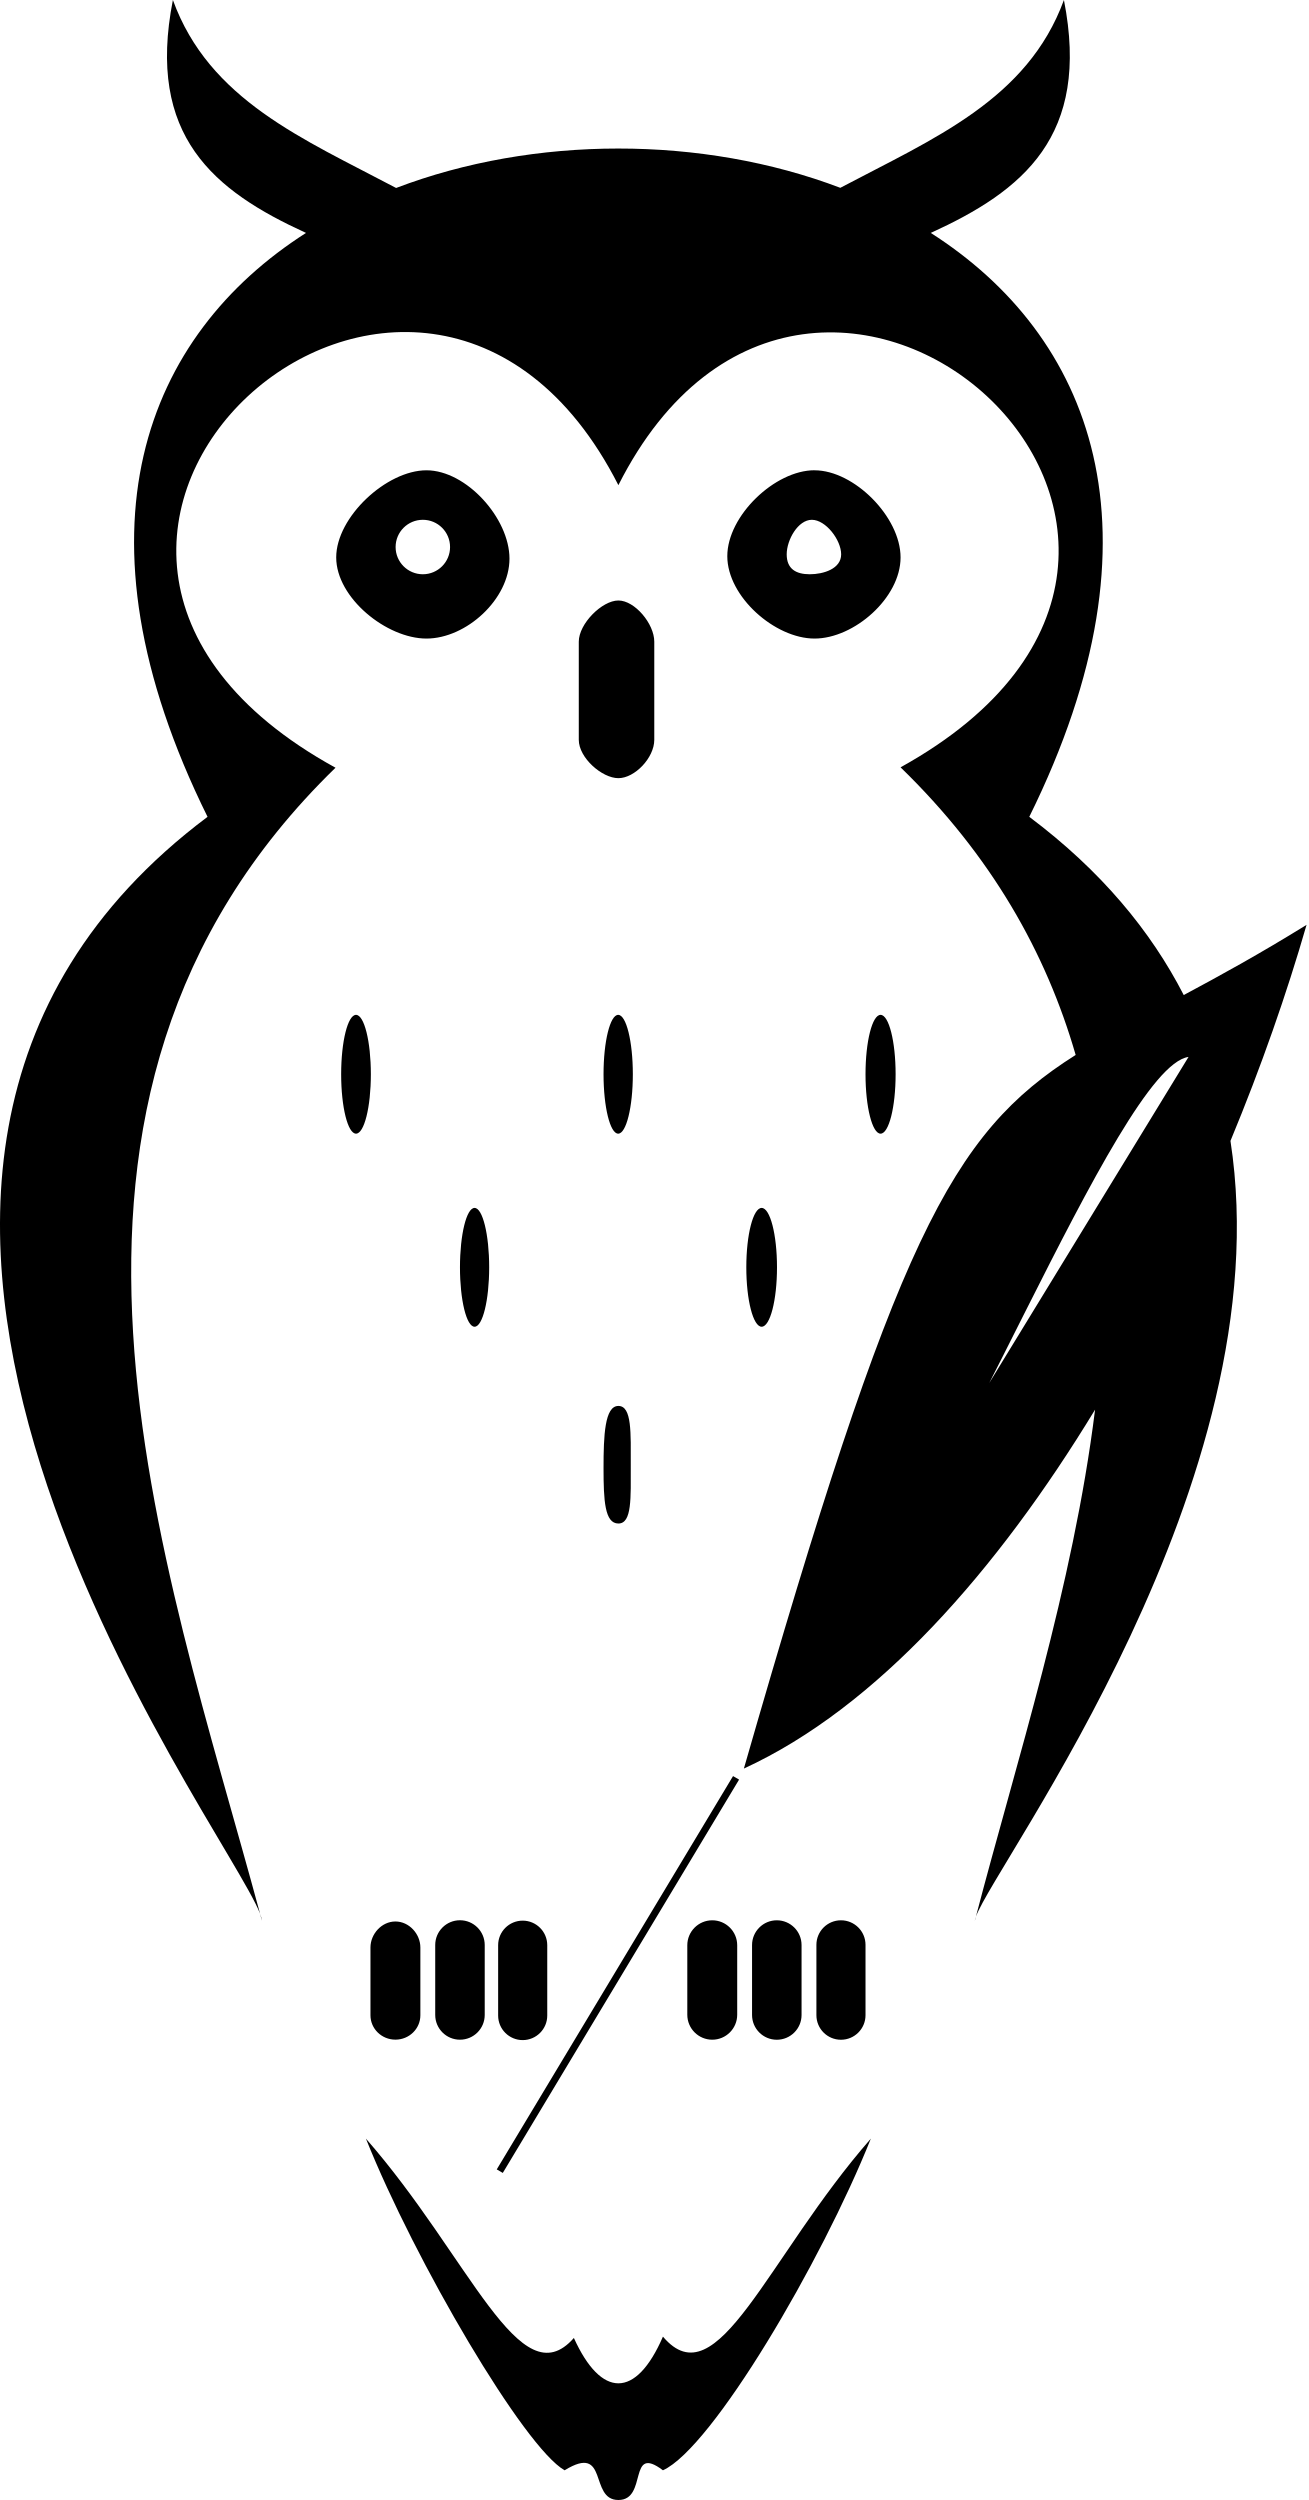
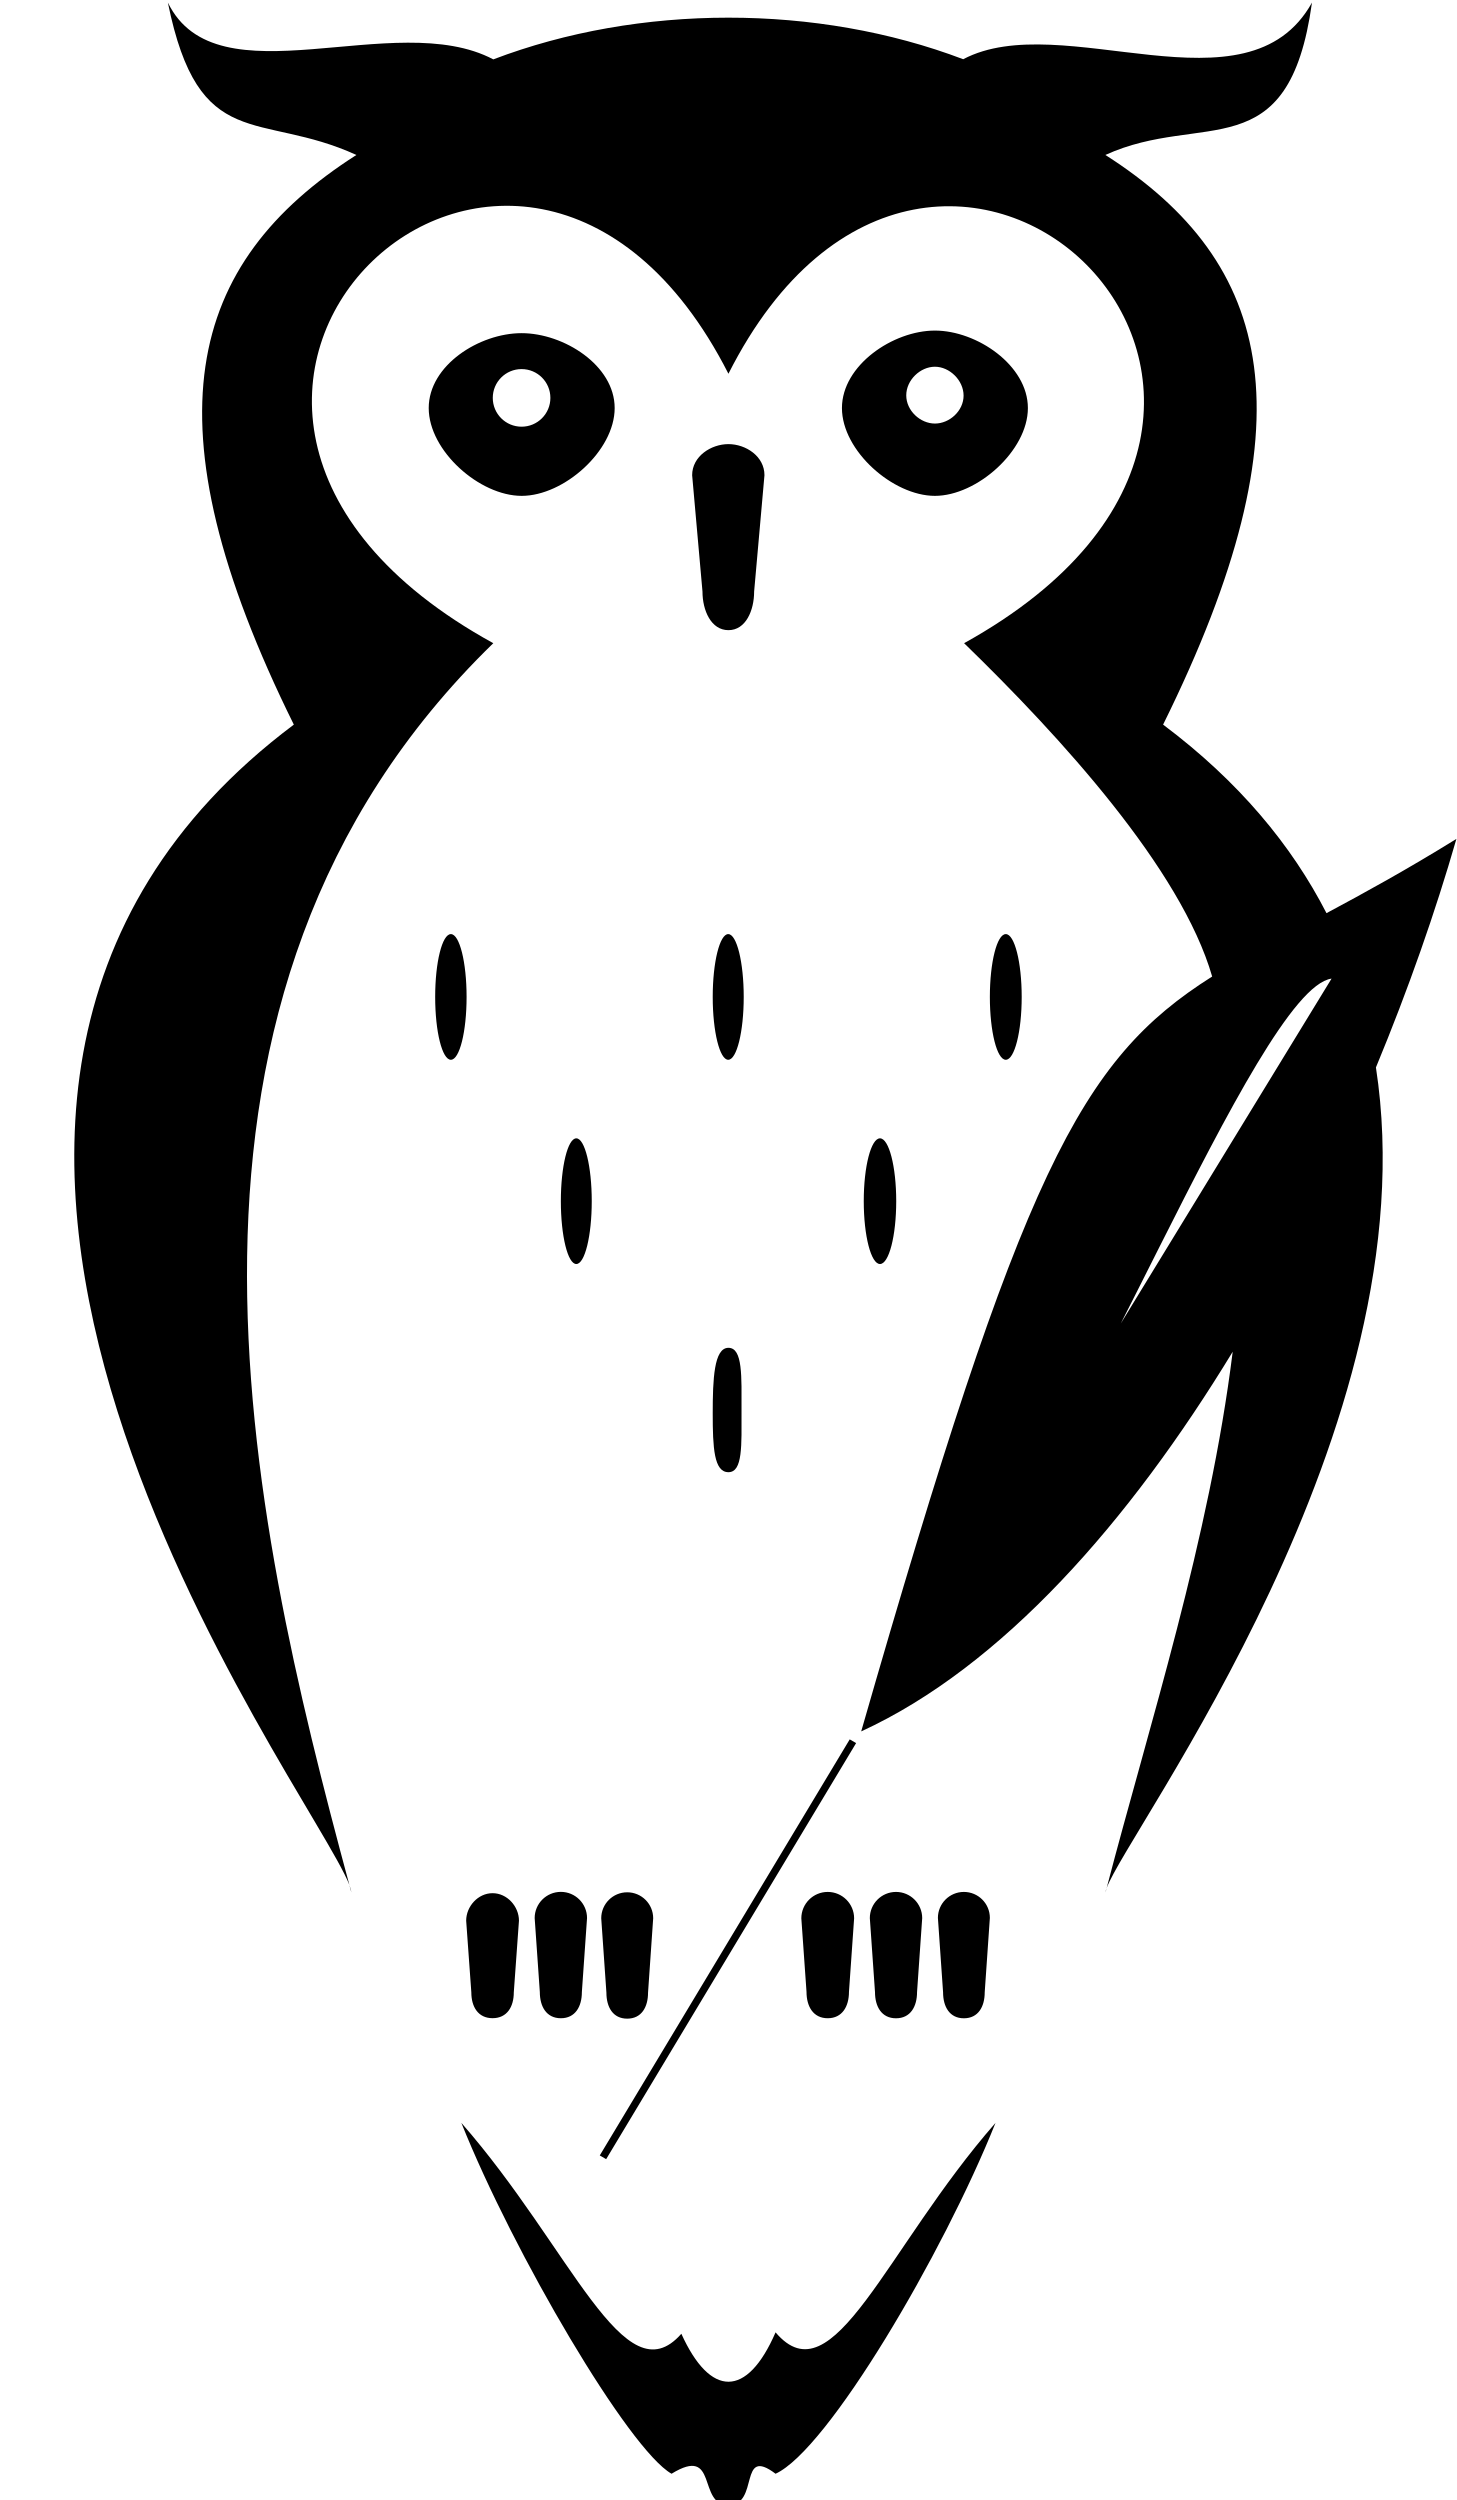
- <svg xmlns="http://www.w3.org/2000/svg" width="268" height="512">
-   <path d="M199.866 392.527c8.243-31.572 19.902-67.564 24.404-103.83-20.014 32.92-44.631 60.953-71.924 73.505 31.187-108.534 42.339-129.947 67.949-146.148-6.022-20.855-17.215-40.798-35.86-58.905 84.191-46.638-17.844-136.872-57.79-57.791C86.293 20.024-15.924 110.724 68.713 157.23c-70.352 68.405-35.039 162.167-15.451 234.698-7.188-18.715-108.98-150.974-10.757-224.641C13.427 108.473 29.943 68.608 62.67 47.702 43.863 39.105 29.912 27.922 35.408 0c7.421 20.47 26.644 28.408 45.715 38.496 28.225-10.757 62.737-10.767 90.973-.03C191.177 28.378 210.42 20.439 217.892 0c5.496 27.932-8.455 39.115-27.272 47.702 32.737 20.906 49.253 60.761 20.175 119.585 14.681 11.011 24.901 23.38 31.633 36.499 7.279-3.893 15.563-8.435 25.154-14.376-4.045 14.042-9.287 29.067-15.583 44.245 10.747 69.753-48.007 147.608-52.133 158.872zm-146.219.851c-.132-.486-.264-.963-.395-1.45.233.609.365 1.085.395 1.45zm145.996 0c.02-.223.091-.507.223-.851-.071.283-.152.567-.223.851zm-21.291 44.61c-10.139 25.347-32.474 63.326-42.582 67.929-7.26-5.485-3.052 6.083-9.125 6.083-6.083 0-1.886-11.7-11.011-6.083-8.252-4.664-30.557-42.582-40.696-67.929 21.291 24.333 31.541 53.42 42.592 40.828 5.587 12.349 12.704 12.511 18.24-.273 11.152 13.18 21.291-16.222 42.582-40.555zm-75.381 7.026l-1.237-.72 48.392-80.551 1.237.72-48.392 80.551zM80.981 393.52c2.819 0 5.11 2.565 5.11 5.323v13.89c0 2.758-2.291 4.988-5.11 4.988-2.818 0-5.11-2.23-5.11-4.988v-13.89c0-2.758 2.291-5.323 5.11-5.323zm13.221-.253c2.798 0 5.069 2.271 5.069 5.069v14.326c0 2.798-2.271 5.069-5.069 5.069-2.798 0-5.069-2.271-5.069-5.069v-14.326c0-2.798 2.271-5.069 5.069-5.069zm12.846.081c2.778 0 5.029 2.251 5.029 5.029v14.407c0 2.778-2.251 5.028-5.029 5.028s-5.029-2.25-5.029-5.028v-14.407c0-2.778 2.251-5.029 5.029-5.029zm38.821-.071c2.818 0 5.11 2.291 5.11 5.11v14.234c0 2.819-2.292 5.11-5.11 5.11-2.819 0-5.11-2.291-5.11-5.11v-14.234c0-2.819 2.291-5.11 5.11-5.11zm13.22 0c2.799 0 5.07 2.271 5.07 5.069v14.326c0 2.798-2.271 5.069-5.07 5.069-2.798 0-5.069-2.271-5.069-5.069v-14.326c0-2.798 2.271-5.069 5.069-5.069zm13.14 0c2.778 0 5.029 2.251 5.029 5.029v14.407c0 2.778-2.251 5.028-5.029 5.028s-5.029-2.25-5.029-5.028v-14.407c0-2.778 2.251-5.029 5.029-5.029zm-45.583-105.34c2.798 0 2.535 5.556 2.535 12.207 0 6.65.263 11.872-2.535 11.872s-3.042-4.715-3.042-11.366c0-6.65.244-12.713 3.042-12.713zm-29.453-40.555c1.653 0 2.991 5.445 2.991 12.167 0 6.721-1.338 12.166-2.991 12.166-1.653 0-2.991-5.445-2.991-12.166 0-6.722 1.338-12.167 2.991-12.167zm58.794 0c1.734 0 3.143 5.445 3.143 12.167 0 6.721-1.409 12.166-3.143 12.166-1.734 0-3.143-5.445-3.143-12.166 0-6.722 1.409-12.167 3.143-12.167zm-29.382-39.54c1.653 0 3.001 5.444 3.001 12.166s-1.348 12.166-3.001 12.166c-1.652 0-3.001-5.444-3.001-12.166s1.349-12.166 3.001-12.166zm-53.694 0c1.683 0 3.042 5.444 3.042 12.166s-1.359 12.166-3.042 12.166c-1.683 0-3.042-5.444-3.042-12.166s1.359-12.166 3.042-12.166zm107.429 0c1.703 0 3.082 5.444 3.082 12.166s-1.379 12.166-3.082 12.166c-1.703 0-3.082-5.444-3.082-12.166s1.379-12.166 3.082-12.166zm-53.694-84.861c3.356 0 7.35 4.766 7.35 8.436v20.105c0 3.67-3.994 7.847-7.35 7.847-3.356 0-8.111-4.177-8.111-7.847v-20.105c0-3.67 4.755-8.436 8.111-8.436zM87.338 96.317c8.162 0 17.003 9.814 17.003 18.097 0 8.284-8.841 16.364-17.003 16.364-8.162 0-18.483-8.334-18.483-16.617 0-8.283 10.311-17.844 18.483-17.844zm79.477 0c8.111 0 17.621 9.561 17.621 17.844 0 8.283-9.51 16.617-17.621 16.617-8.111 0-17.864-8.587-17.864-16.871 0-8.283 9.753-17.6 17.864-17.6v.01zM81.021 112.032c0 3.082 2.494 5.576 5.576 5.576 3.082 0 5.576-2.494 5.576-5.576 0-3.082-2.494-5.577-5.576-5.577-3.082 0-5.576 2.495-5.576 5.577zm80.095 1.5c0 2.961 1.876 4.076 4.715 4.076 2.838 0 6.438-1.125 6.438-4.076 0-2.96-3.164-7.077-6.002-7.077-2.839 0-5.151 4.117-5.151 7.077zm82.295 102.927c-14.64 2.028-50.977 98.517-70.128 114.739z" />
+ <svg xmlns="http://www.w3.org/2000/svg" width="282" height="484">
+   <path d="M214.246 365.527C222.489 333.955 234.148 297.963 238.65 261.697C218.636 294.617 194.019 322.65 166.726 335.202C197.913 226.668 209.065 205.255 234.675 189.054C228.653 168.199 205.294 142.629 186.649 124.522C270.84 77.884 180.971 -6.723 141.025 72.358C100.673 -6.976 10.865 78.016 95.503 124.522C25.151 192.927 48.054 292.397 67.642 364.928C60.453 346.213 -41.338 213.954 56.885 140.287C27.807 81.473 36.273 50.906 69 30C50.193 21.402 38.5 30 32.5 0.5C42 20 76.432 1.408 95.503 11.496C123.728 0.739 158.24 0.729 186.476 11.466C205.557 1.378 241.5 23.01 254 0.5C249.5 33 232.817 21.413 214 30C246.737 50.906 254.253 81.463 225.175 140.287C239.856 151.298 250.076 163.667 256.808 176.786C264.087 172.893 272.371 168.351 281.962 162.41C277.917 176.452 272.675 191.477 266.379 206.655C277.126 276.408 218.372 354.263 214.246 365.527ZM68.027 366.378C67.895 365.892 67.763 365.415 67.632 364.928C67.865 365.537 67.996 366.013 68.027 366.378ZM214.023 366.378C214.043 366.155 214.114 365.871 214.246 365.527C214.175 365.81 214.094 366.094 214.023 366.378ZM192.732 410.988C182.593 436.335 160.258 474.314 150.15 478.917C142.89 473.432 147.098 485 141.025 485C134.942 485 139.139 473.3 130.014 478.917C121.762 474.253 99.457 436.335 89.318 410.988C110.609 435.321 120.859 464.408 131.91 451.816C137.497 464.165 144.614 464.327 150.15 451.543C161.302 464.723 171.441 435.321 192.732 410.988ZM117.351 418.014L116.114 417.294L164.506 336.743L165.743 337.463L117.351 418.014ZM95.361 366.52C98.179 366.52 100.471 369.085 100.471 371.843L99.47 385.733C99.47 388.491 98.179 390.721 95.361 390.721C92.542 390.721 91.25 388.491 91.25 385.733L90.251 371.843C90.251 369.085 92.542 366.52 95.361 366.52ZM108.581 366.267C111.38 366.267 113.651 368.538 113.651 371.336L112.65 385.662C112.65 388.46 111.38 390.731 108.581 390.731C105.783 390.731 104.51 388.46 104.51 385.662L103.512 371.336C103.512 368.538 105.783 366.267 108.581 366.267ZM121.427 366.348C124.205 366.348 126.456 368.599 126.456 371.377L125.46 385.784C125.46 388.562 124.205 390.812 121.427 390.812C118.649 390.812 117.4 388.562 117.4 385.784L116.398 371.377C116.398 368.599 118.649 366.348 121.427 366.348ZM160.248 366.277C163.066 366.277 165.358 368.568 165.358 371.387L164.36 385.621C164.36 388.44 163.066 390.731 160.248 390.731C157.429 390.731 156.14 388.44 156.14 385.621L155.138 371.387C155.138 368.568 157.429 366.277 160.248 366.277ZM173.468 366.277C176.267 366.277 178.538 368.548 178.538 371.346L177.54 385.672C177.54 388.47 176.267 390.741 173.468 390.741C170.67 390.741 169.4 388.47 169.4 385.672L168.399 371.346C168.399 368.548 170.67 366.277 173.468 366.277ZM186.608 366.277C189.386 366.277 191.637 368.528 191.637 371.306L190.64 385.713C190.64 388.491 189.386 390.741 186.608 390.741C183.83 390.741 182.58 388.491 182.58 385.713L181.579 371.306C181.579 368.528 183.83 366.277 186.608 366.277ZM141.025 260.937C143.823 260.937 143.56 266.493 143.56 273.144C143.56 279.794 143.823 285.016 141.025 285.016C138.227 285.016 137.983 280.301 137.983 273.65C137.983 267 138.227 260.937 141.025 260.937ZM111.572 220.382C113.225 220.382 114.563 225.827 114.563 232.549C114.563 239.27 113.225 244.715 111.572 244.715C109.92 244.715 108.581 239.27 108.581 232.549C108.581 225.827 109.92 220.382 111.572 220.382ZM170.366 220.382C172.1 220.382 173.509 225.827 173.509 232.549C173.509 239.27 172.1 244.715 170.366 244.715C168.632 244.715 167.223 239.27 167.223 232.549C167.223 225.827 168.632 220.382 170.366 220.382ZM140.984 180.842C142.637 180.842 143.985 186.286 143.985 193.008C143.985 199.73 142.637 205.174 140.984 205.174C139.332 205.174 137.983 199.73 137.983 193.008C137.983 186.286 139.332 180.842 140.984 180.842ZM87.29 180.842C88.973 180.842 90.332 186.286 90.332 193.008C90.332 199.73 88.973 205.174 87.29 205.174C85.607 205.174 84.249 199.73 84.249 193.008C84.249 186.286 85.607 180.842 87.29 180.842ZM194.719 180.842C196.422 180.842 197.801 186.286 197.801 193.008C197.801 199.73 196.422 205.174 194.719 205.174C193.016 205.174 191.637 199.73 191.637 193.008C191.637 186.286 193.016 180.842 194.719 180.842ZM141.025 85.981C144.381 85.981 148 88.33 148 92L146 114.522C146 118.192 144.381 122 141.025 122C137.669 122 136 118.192 136 114.522L134 92C134 88.33 137.669 85.981 141.025 85.981ZM100.977 64.5C109.139 64.5 119 70.717 119 79C119 87.284 109.162 96 101 96C92.838 96 83 87.283 83 79C83 70.717 92.806 64.5 100.977 64.5ZM181 64C189.111 64 199 70.717 199 79C199 87.283 189.111 96 181 96C172.889 96 163 87.284 163 79C163 70.717 172.889 64 181 64ZM95.401 77.032C95.401 80.114 97.895 82.608 100.977 82.608C104.06 82.608 106.554 80.114 106.554 77.032C106.554 73.95 104.06 71.455 100.977 71.455C97.895 71.455 95.401 73.95 95.401 77.032ZM175.45 76.54C175.45 79.501 178.161 82 181 82C183.838 82 186.55 79.541 186.55 76.59C186.55 73.63 183.838 71 181 71C178.161 71 175.45 73.58 175.45 76.54ZM257.791 189.459C243.151 191.487 206.814 287.976 187.663 304.198L257.791 189.459Z" />
</svg>
